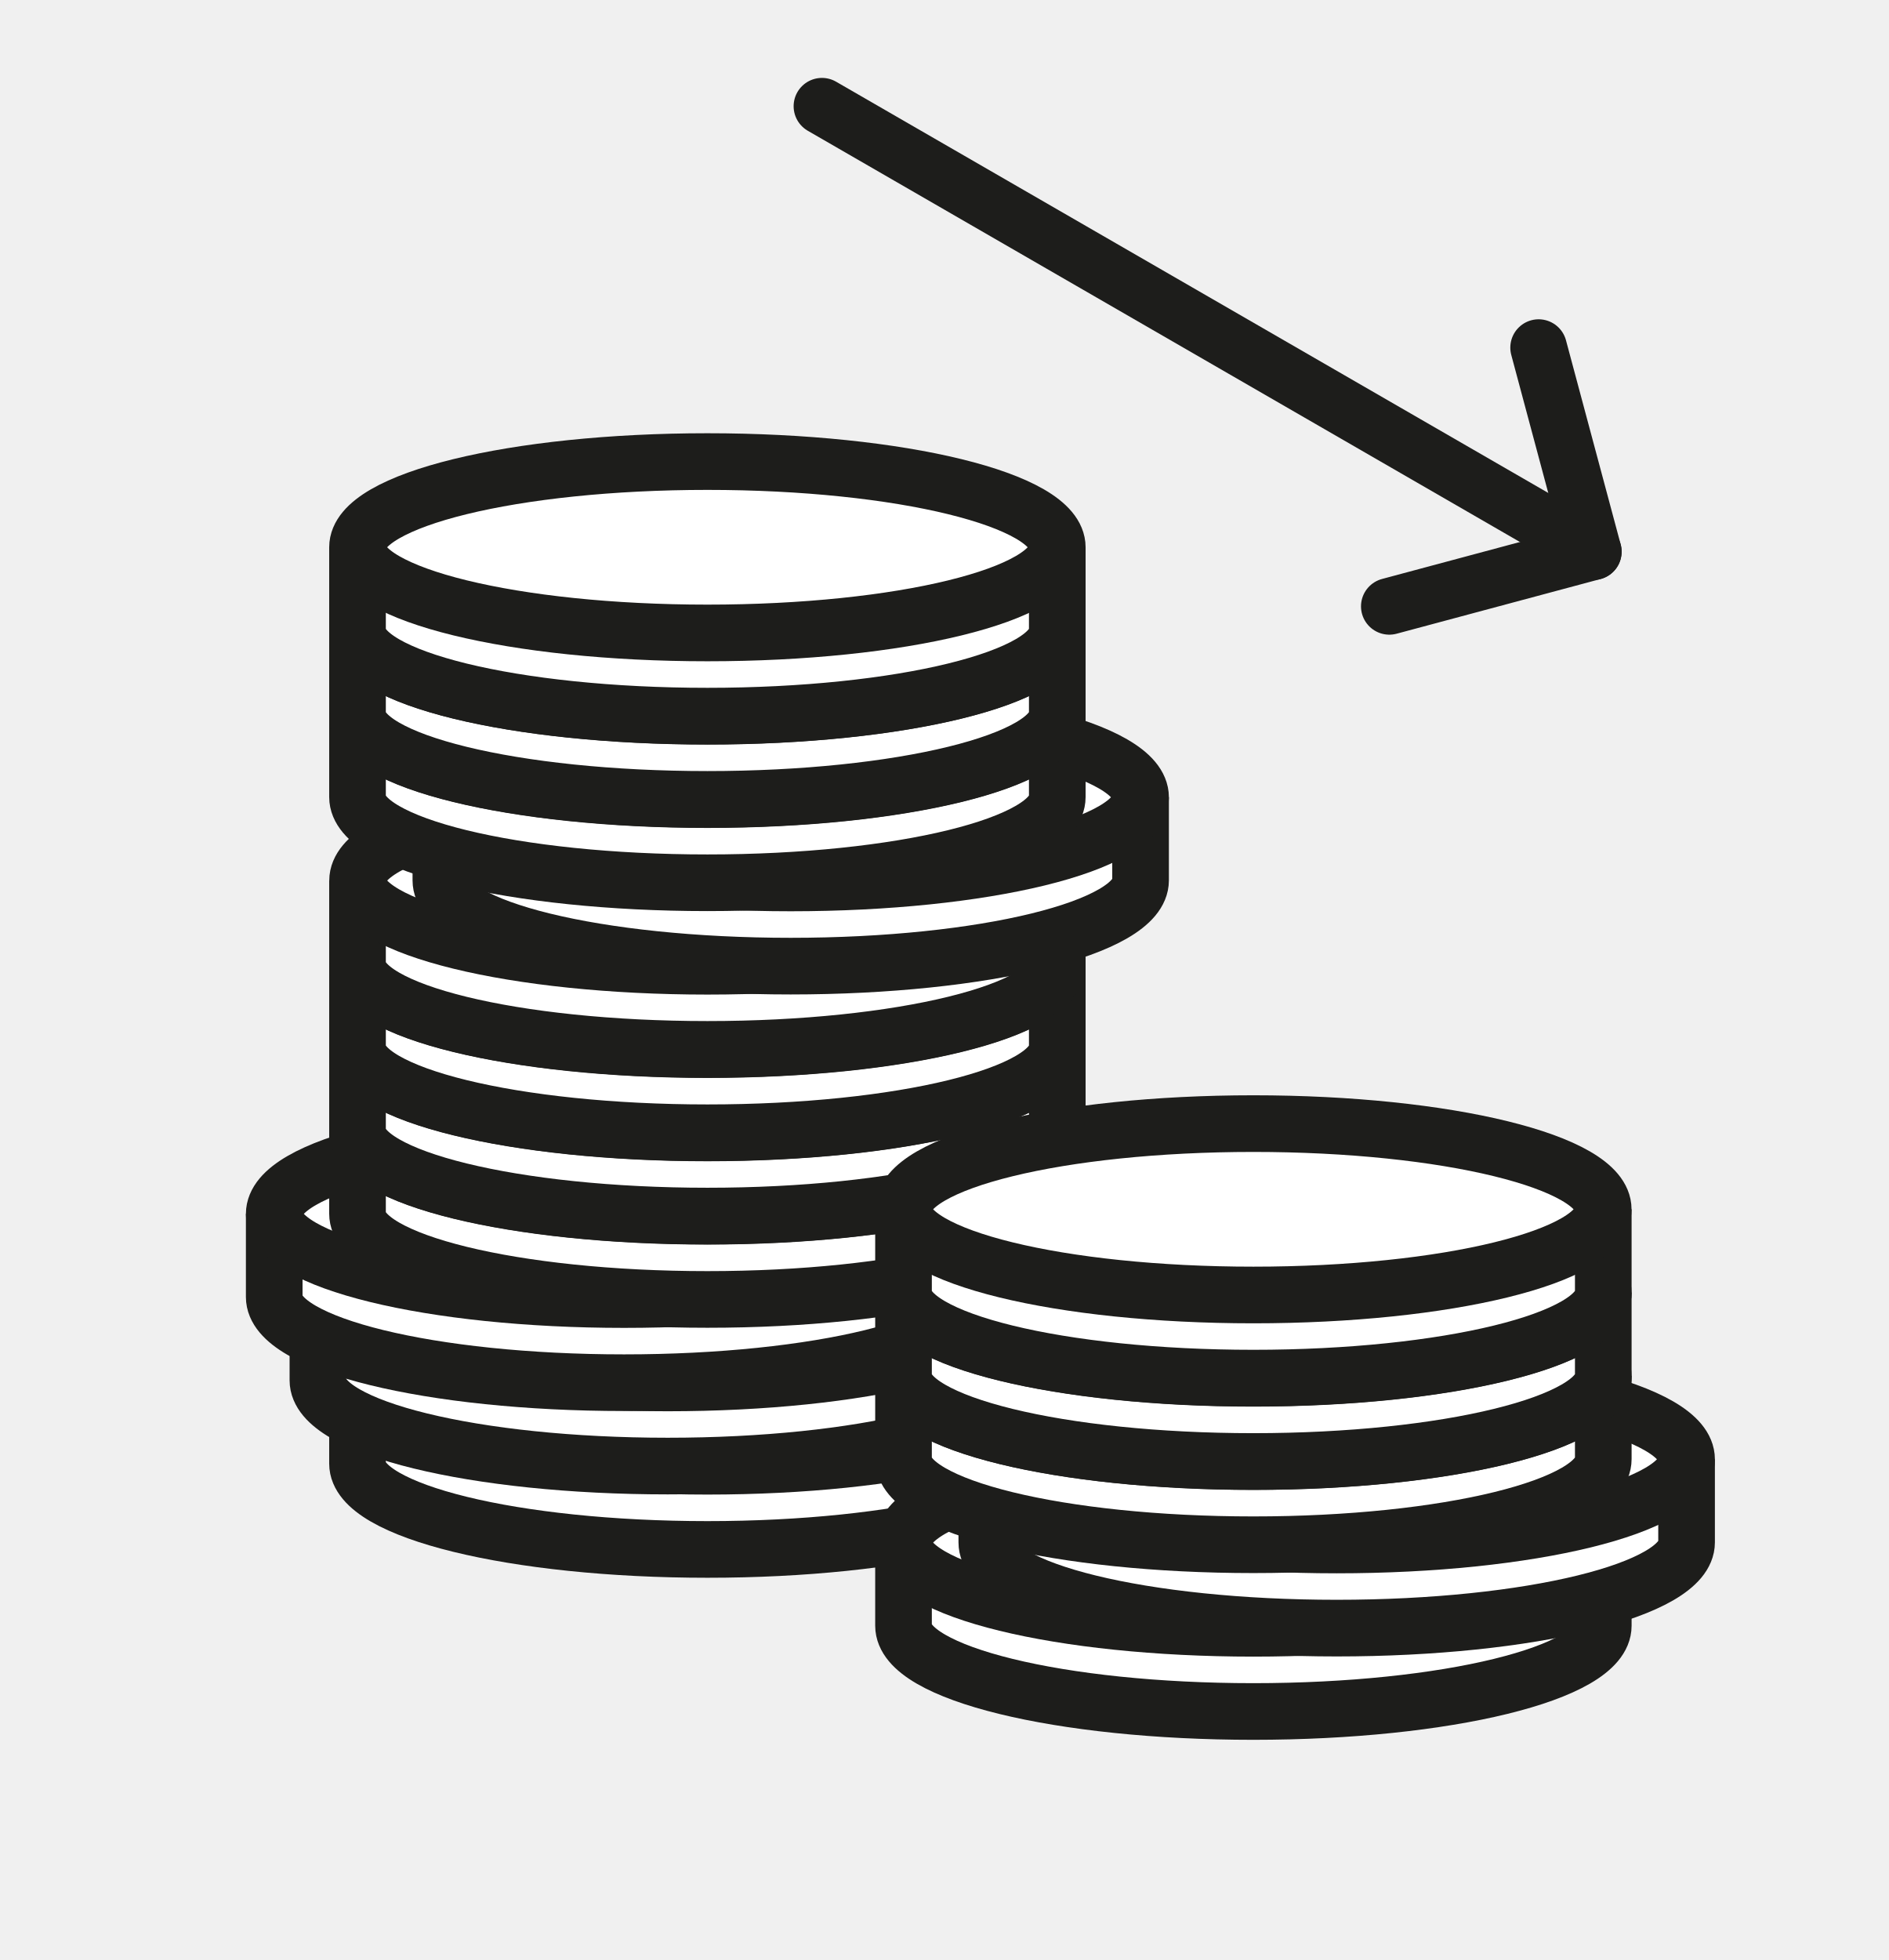
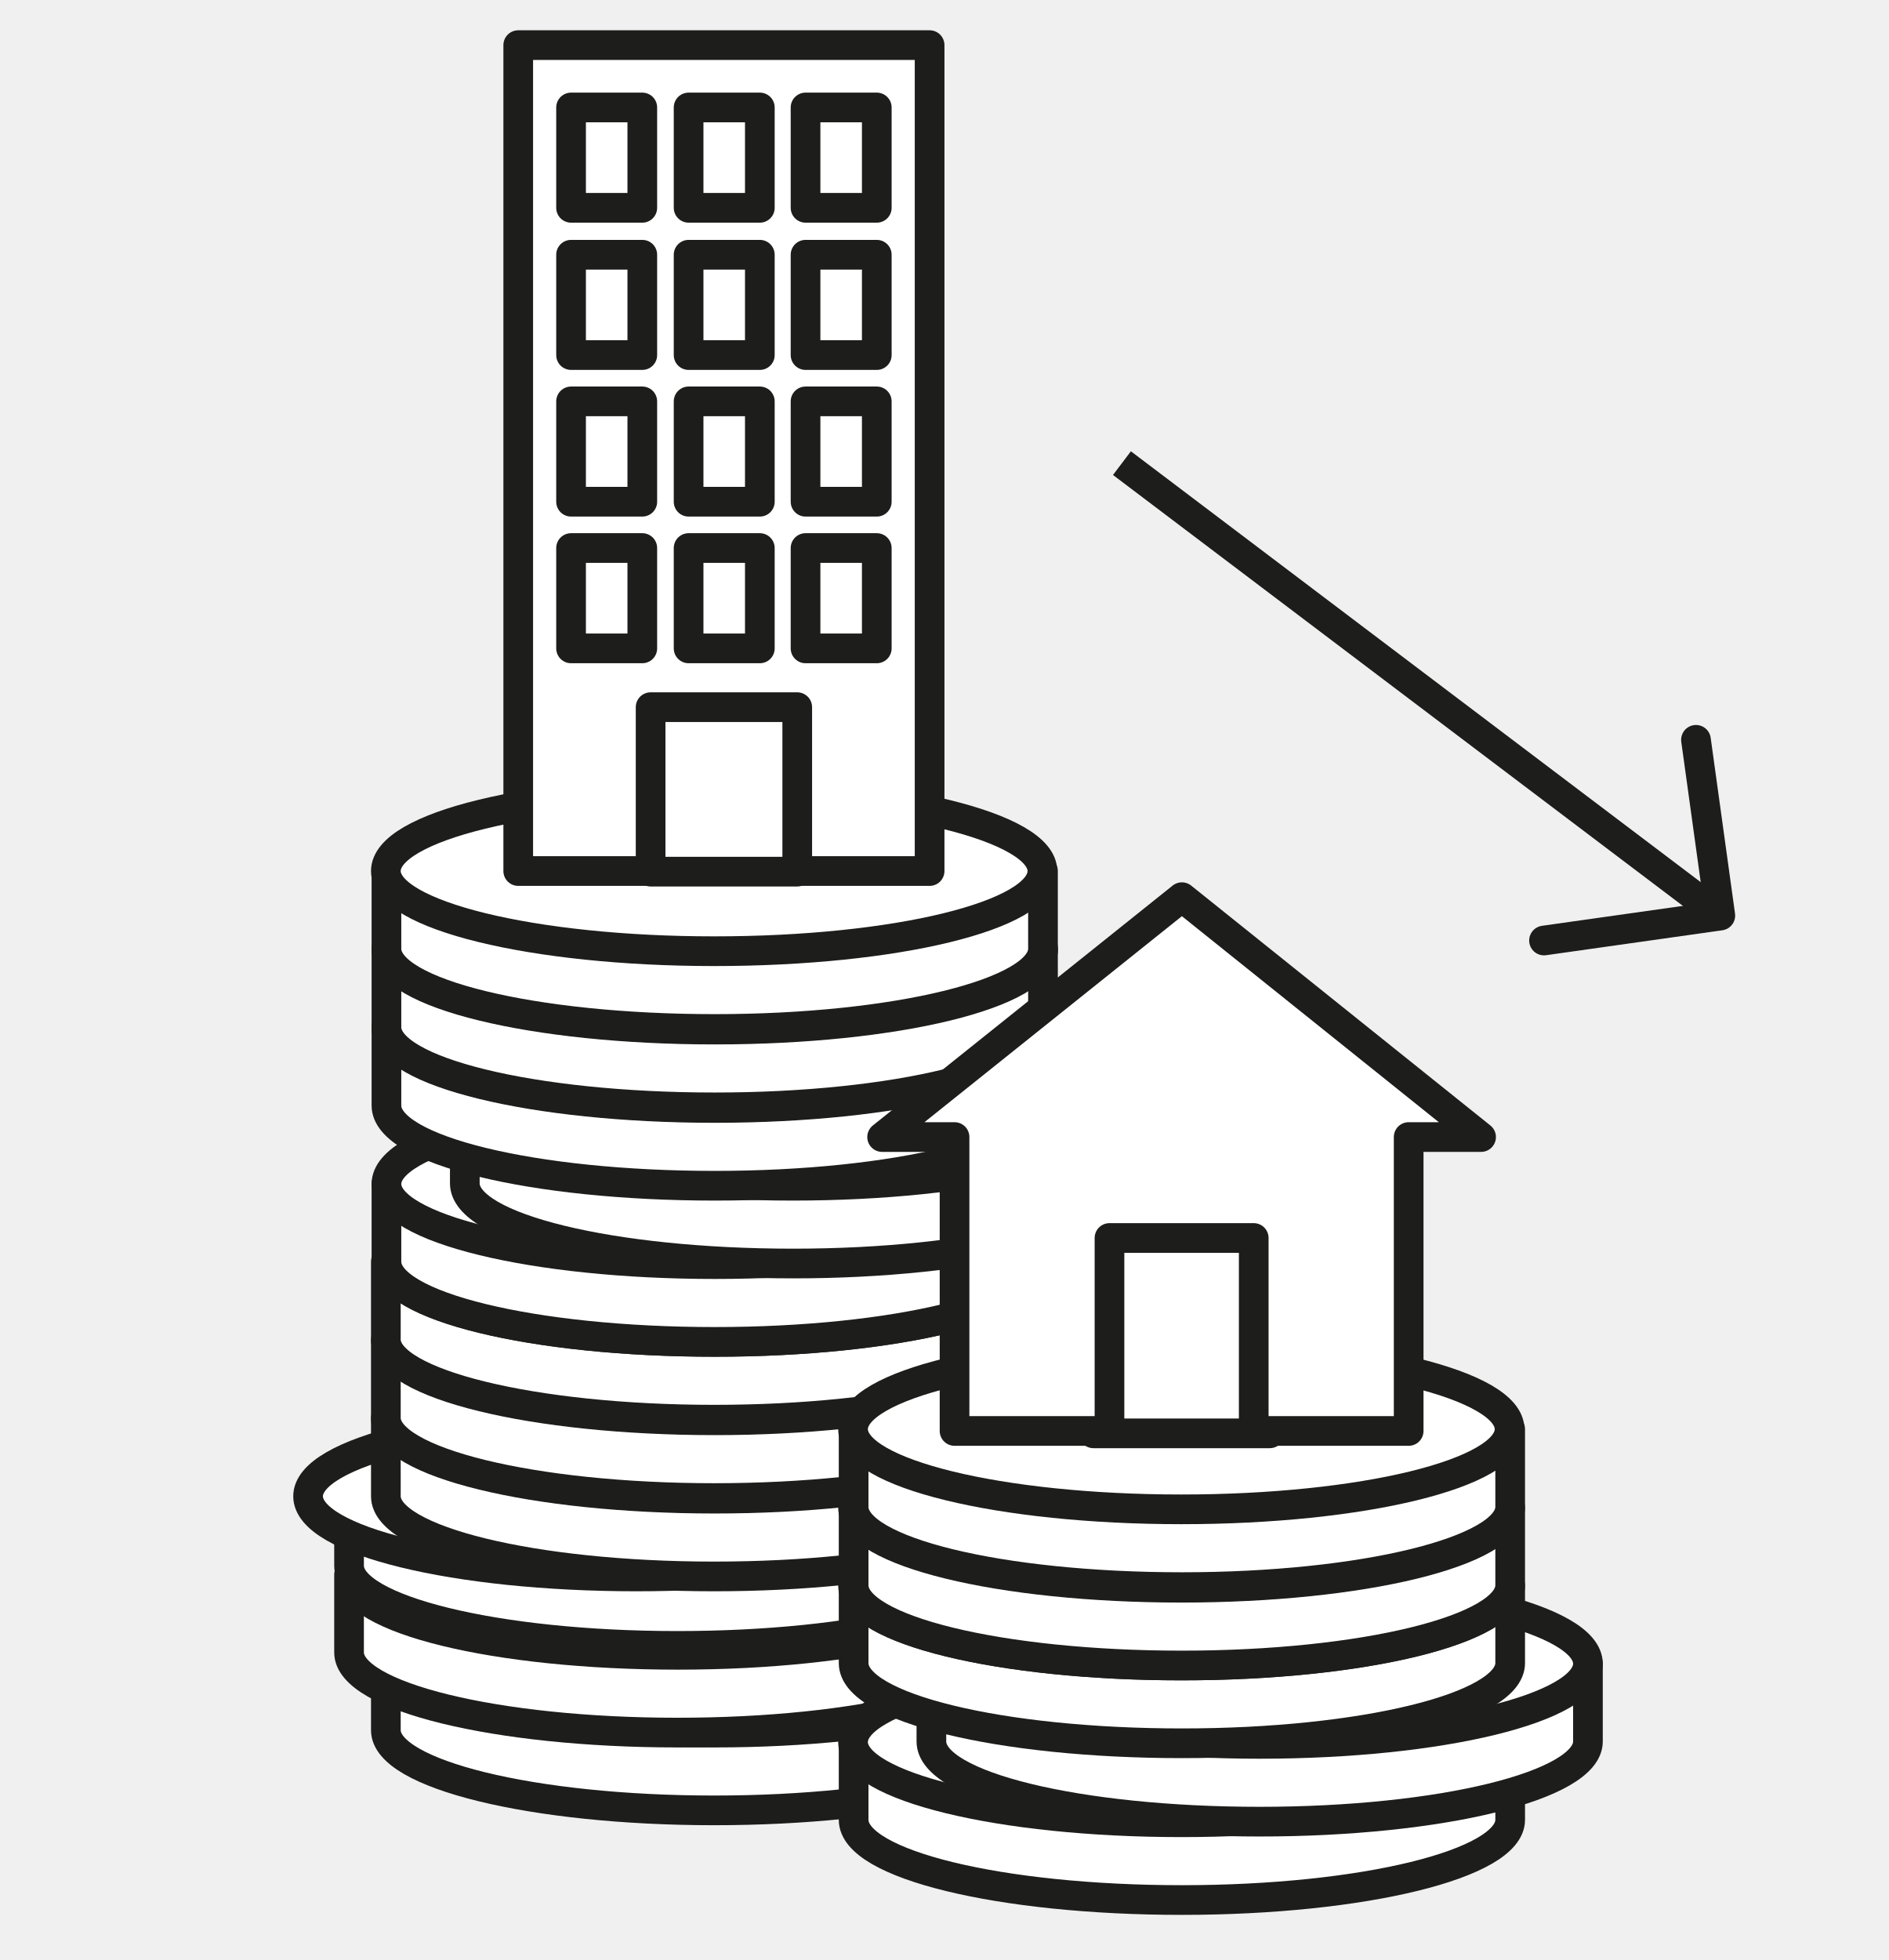
- <svg xmlns="http://www.w3.org/2000/svg" id="Calque_1" data-name="Calque 1" viewBox="0 0 318.06 330.07">
-   <defs>
-     <style>.cls-1{fill:none;stroke-linecap:round;stroke-linejoin:round;}.cls-1,.cls-2{stroke:#1d1d1b;stroke-width:9.54px;}.cls-2{fill:#fff;stroke-miterlimit:10;}</style>
-   </defs>
-   <line class="cls-1" x1="138.45" y1="17.89" x2="268.38" y2="92.9" />
-   <polyline class="cls-1" points="259.17 58.54 268.38 92.9 234.02 102.11" />
-   <path class="cls-2" d="M178.09,232.49v14c0,8-26.39,14.44-58.93,14.44s-58.94-6.47-58.94-14.44v-14" />
-   <ellipse class="cls-2" cx="119.16" cy="232.49" rx="58.93" ry="14.43" />
-   <path class="cls-2" d="M171.41,218.46v14c0,8-26.38,14.43-58.93,14.43s-58.93-6.46-58.93-14.43v-14" />
-   <path class="cls-2" d="M53.55,218.46c0,8,26.38,14.43,58.93,14.43s58.93-6.46,58.93-14.43S145,204,112.48,204,53.55,210.49,53.55,218.46Z" />
-   <path class="cls-2" d="M164.06,204.42v14c0,8-26.39,14.43-58.94,14.43s-58.93-6.46-58.93-14.43v-14" />
-   <ellipse class="cls-2" cx="105.12" cy="204.42" rx="58.93" ry="14.43" />
-   <path class="cls-2" d="M178.09,190.39v14c0,8-26.39,14.44-58.93,14.44s-58.94-6.46-58.94-14.44v-14" />
-   <ellipse class="cls-2" cx="119.16" cy="190.39" rx="58.93" ry="14.43" />
-   <path class="cls-2" d="M178.09,176.36v14c0,8-26.39,14.43-58.93,14.43s-58.94-6.46-58.94-14.43v-14" />
-   <ellipse class="cls-2" cx="119.16" cy="176.36" rx="58.93" ry="14.43" />
-   <path class="cls-2" d="M178.09,162.33v14c0,8-26.39,14.43-58.93,14.43s-58.94-6.46-58.94-14.43v-14" />
-   <ellipse class="cls-2" cx="119.16" cy="162.33" rx="58.93" ry="14.43" />
-   <path class="cls-2" d="M152.19,259.78v14c0,8,26.39,14.44,58.93,14.44s58.94-6.47,58.94-14.44v-14" />
-   <ellipse class="cls-2" cx="211.12" cy="259.78" rx="58.93" ry="14.43" />
-   <path class="cls-2" d="M166.22,245.75v14c0,8,26.39,14.43,58.94,14.43s58.93-6.46,58.93-14.43v-14" />
-   <ellipse class="cls-2" cx="225.16" cy="245.75" rx="58.93" ry="14.43" />
-   <path class="cls-2" d="M152.19,231.71v14c0,8,26.39,14.43,58.93,14.43s58.94-6.46,58.94-14.43v-14" />
-   <ellipse class="cls-2" cx="211.12" cy="231.71" rx="58.93" ry="14.43" />
-   <path class="cls-2" d="M152.19,217.68v14c0,8,26.39,14.44,58.93,14.44s58.94-6.47,58.94-14.44v-14" />
-   <ellipse class="cls-2" cx="211.12" cy="217.68" rx="58.93" ry="14.43" />
-   <path class="cls-2" d="M152.19,203.65v14c0,8,26.39,14.43,58.93,14.43s58.94-6.46,58.94-14.43v-14" />
-   <ellipse class="cls-2" cx="211.12" cy="203.65" rx="58.93" ry="14.43" />
-   <path class="cls-2" d="M60.22,148.29v14c0,8,26.39,14.43,58.94,14.43s58.93-6.46,58.93-14.43v-14" />
-   <ellipse class="cls-2" cx="119.16" cy="148.29" rx="58.93" ry="14.43" />
-   <path class="cls-2" d="M74.26,134.26v14c0,8,26.38,14.44,58.93,14.44s58.93-6.47,58.93-14.44v-14" />
-   <path class="cls-2" d="M192.12,134.26c0,8-26.38,14.43-58.93,14.43s-58.93-6.46-58.93-14.43,26.38-14.43,58.93-14.43S192.12,126.29,192.12,134.26Z" />
-   <path class="cls-2" d="M60.22,120.23v14c0,8,26.39,14.43,58.94,14.43s58.93-6.46,58.93-14.43v-14" />
-   <ellipse class="cls-2" cx="119.16" cy="120.23" rx="58.93" ry="14.43" />
-   <path class="cls-2" d="M60.22,106.19v14c0,8,26.39,14.43,58.94,14.43s58.93-6.46,58.93-14.43v-14" />
-   <ellipse class="cls-2" cx="119.16" cy="106.19" rx="58.93" ry="14.43" />
-   <path class="cls-2" d="M60.22,92.16v14c0,8,26.39,14.44,58.94,14.44s58.93-6.46,58.93-14.44v-14" />
-   <path class="cls-2" d="M178.09,92.16c0,8-26.39,14.43-58.93,14.43s-58.94-6.46-58.94-14.43,26.39-14.43,58.94-14.43S178.09,84.19,178.09,92.16Z" />
+ <svg xmlns="http://www.w3.org/2000/svg" version="1.1" id="Calque_1" x="0px" y="0px" viewBox="0 0 318.1 330.1" style="enable-background:new 0 0 318.1 330.1;" xml:space="preserve">
+   <style type="text/css">
+ 	.st0{fill:#FFFFFF;stroke:#1D1D1B;stroke-width:5;stroke-linejoin:round;}
+ 	.st1{fill:none;stroke:#1D1D1B;stroke-width:5;stroke-linecap:round;stroke-linejoin:round;}
+ 	.st2{fill:#FFFFFF;stroke:#1D1D1B;stroke-width:5;stroke-linecap:round;stroke-linejoin:round;}
+ </style>
+   <g>
+     <line class="st0" x1="189" y1="78" x2="289.8" y2="154.2" />
+     <polyline class="st1" points="285.7,124.6 289.8,154.2 260.1,158.4  " />
+   </g>
+   <path class="st2" d="M175.6,278.3v13.1c0,7.5-24.7,13.5-55.3,13.5s-55.3-6.1-55.3-13.5v-13.1" />
+   <ellipse class="st2" cx="120.4" cy="278.3" rx="55.3" ry="13.5" />
+   <path class="st2" d="M169.4,265.2v13.1c0,7.5-24.7,13.5-55.3,13.5s-55.3-6.1-55.3-13.5v-13.1" />
+   <path class="st2" d="M58.9,265.2c0,7.5,24.7,13.5,55.3,13.5s55.3-6.1,55.3-13.5s-24.8-13.6-55.3-13.6S58.9,257.7,58.9,265.2z" />
+   <path class="st2" d="M169.4,250.6v13.1c0,7.5-24.7,13.5-55.3,13.5s-55.3-6.1-55.3-13.5v-13.1" />
+   <ellipse class="st2" cx="107.2" cy="252" rx="55.3" ry="13.5" />
+   <path class="st2" d="M175.6,238.9V252c0,7.5-24.7,13.5-55.3,13.5s-55.3-6.1-55.3-13.5v-13.1" />
+   <ellipse class="st2" cx="120.4" cy="238.9" rx="55.3" ry="13.5" />
+   <path class="st2" d="M175.6,225.7v13.1c0,7.5-24.7,13.5-55.3,13.5s-55.3-6.1-55.3-13.5v-13.1" />
+   <ellipse class="st2" cx="120.4" cy="225.7" rx="55.3" ry="13.5" />
+   <path class="st2" d="M175.6,212.5v13.1c0,7.5-24.7,13.5-55.3,13.5s-55.3-6.1-55.3-13.5v-13.1" />
+   <ellipse class="st2" cx="120.4" cy="212.5" rx="55.3" ry="13.5" />
+   <path class="st2" d="M143.8,293.4v13.1c0,7.5,24.7,13.5,55.3,13.5s55.3-6.1,55.3-13.5v-13.1" />
+   <ellipse class="st2" cx="199" cy="293.4" rx="55.3" ry="13.5" />
+   <path class="st2" d="M156.9,280.2v13.1c0,7.5,24.7,13.5,55.3,13.5s55.3-6.1,55.3-13.5v-13.1" />
+   <ellipse class="st2" cx="212.2" cy="280.2" rx="55.3" ry="13.5" />
+   <path class="st2" d="M143.8,267v13.1c0,7.5,24.7,13.5,55.3,13.5s55.3-6.1,55.3-13.5V267" />
+   <ellipse class="st2" cx="199" cy="267" rx="55.3" ry="13.5" />
+   <path class="st2" d="M143.8,253.9V267c0,7.5,24.7,13.5,55.3,13.5s55.3-6.1,55.3-13.5v-13.1" />
+   <ellipse class="st2" cx="199" cy="253.9" rx="55.3" ry="13.5" />
+   <path class="st2" d="M143.8,240.7v13.1c0,7.5,24.7,13.5,55.3,13.5s55.3-6.1,55.3-13.5v-13.1" />
+   <ellipse class="st2" cx="199" cy="240.7" rx="55.3" ry="13.5" />
+   <path class="st2" d="M65.1,199.4v13.1c0,7.5,24.7,13.5,55.3,13.5s55.3-6.1,55.3-13.5v-13.1" />
+   <ellipse class="st2" cx="120.4" cy="199.4" rx="55.3" ry="13.5" />
+   <path class="st2" d="M78.3,186.2v13.1c0,7.5,24.7,13.5,55.3,13.5s55.3-6.1,55.3-13.5v-13.1" />
+   <path class="st2" d="M188.8,186.2c0,7.5-24.7,13.5-55.3,13.5s-55.3-6.1-55.3-13.5s24.7-13.5,55.3-13.5S188.8,178.7,188.8,186.2z" />
+   <path class="st2" d="M65.1,173.1v13.1c0,7.5,24.7,13.5,55.3,13.5s55.3-6.1,55.3-13.5v-13.1" />
+   <ellipse class="st2" cx="120.4" cy="173.1" rx="55.3" ry="13.5" />
+   <path class="st2" d="M65.1,159.9V173c0,7.5,24.7,13.5,55.3,13.5s55.3-6.1,55.3-13.5v-13.1" />
+   <ellipse class="st2" cx="120.4" cy="159.9" rx="55.3" ry="13.5" />
+   <path class="st2" d="M65.1,146.7v13.1c0,7.5,24.7,13.5,55.3,13.5s55.3-6.1,55.3-13.5v-13.1" />
+   <path class="st2" d="M175.6,146.7c0,7.5-24.7,13.5-55.3,13.5s-55.3-6.1-55.3-13.5c0-7.5,24.7-13.5,55.3-13.5  S175.6,139.3,175.6,146.7z" />
+   <rect x="87.3" y="7.6" class="st2" width="69.3" height="139.1" />
+   <rect x="96.2" y="42.9" class="st2" width="12" height="16.9" />
+   <rect x="116" y="42.9" class="st2" width="12" height="16.9" />
+   <rect x="135.7" y="42.9" class="st2" width="12" height="16.9" />
+   <rect x="96.2" y="18.1" class="st2" width="12" height="16.9" />
+   <rect x="116" y="18.1" class="st2" width="12" height="16.9" />
+   <rect x="135.7" y="18.1" class="st2" width="12" height="16.9" />
+   <rect x="96.2" y="67.6" class="st2" width="12" height="16.9" />
+   <rect x="116" y="67.6" class="st2" width="12" height="16.9" />
+   <rect x="135.7" y="67.6" class="st2" width="12" height="16.9" />
+   <rect x="96.2" y="92.3" class="st2" width="12" height="16.9" />
+   <rect x="116" y="92.3" class="st2" width="12" height="16.9" />
+   <rect x="135.7" y="92.3" class="st2" width="12" height="16.9" />
+   <rect x="109.6" y="119.1" class="st2" width="24.7" height="27.7" />
+   <g>
+     <rect x="184.2" y="206.8" class="st2" width="29.7" height="34.6" />
+     <polygon class="st2" points="199.1,151.1 148.6,191.5 160.8,191.5 160.8,241 186.9,241 186.9,208.5 211.2,208.5 211.2,241    237.3,241 237.3,191.5 249.5,191.5  " />
+   </g>
</svg>
